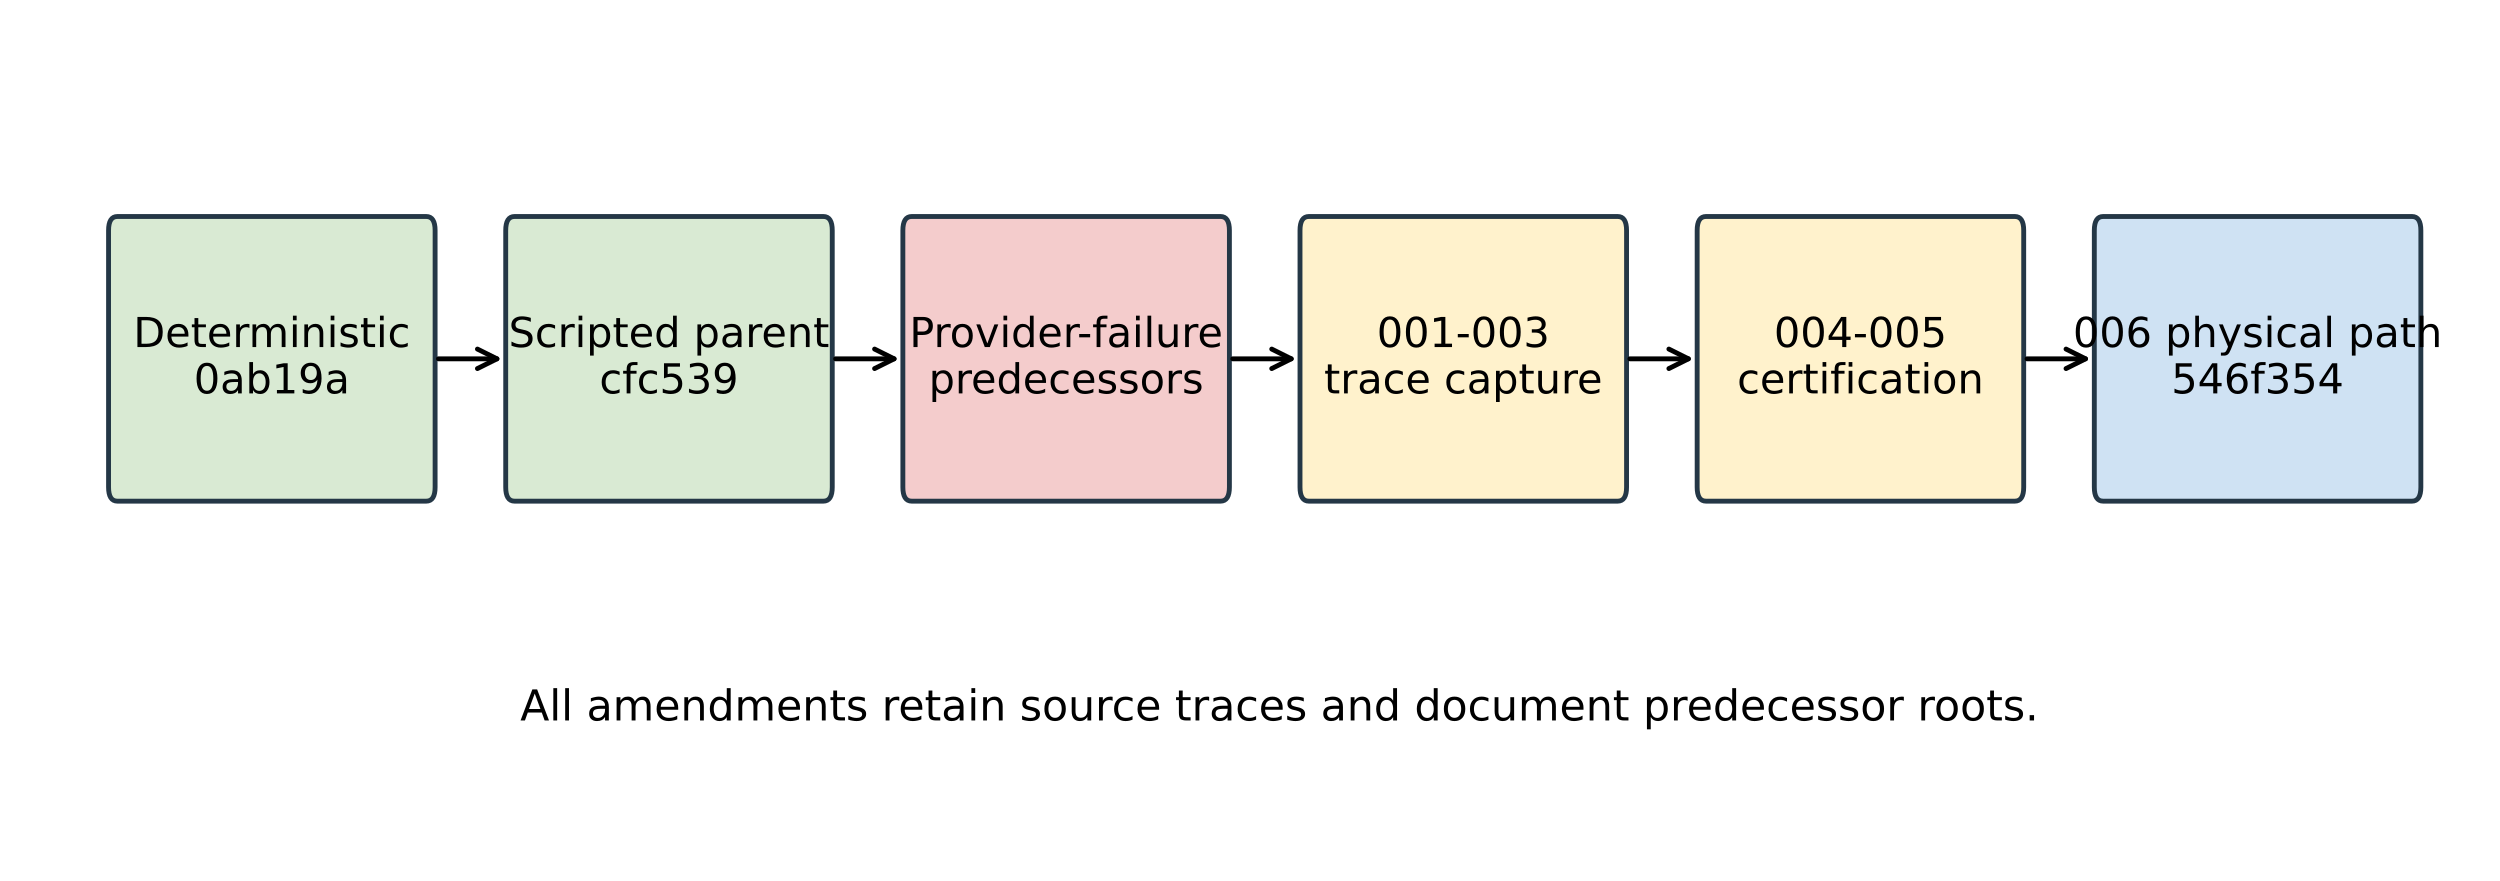
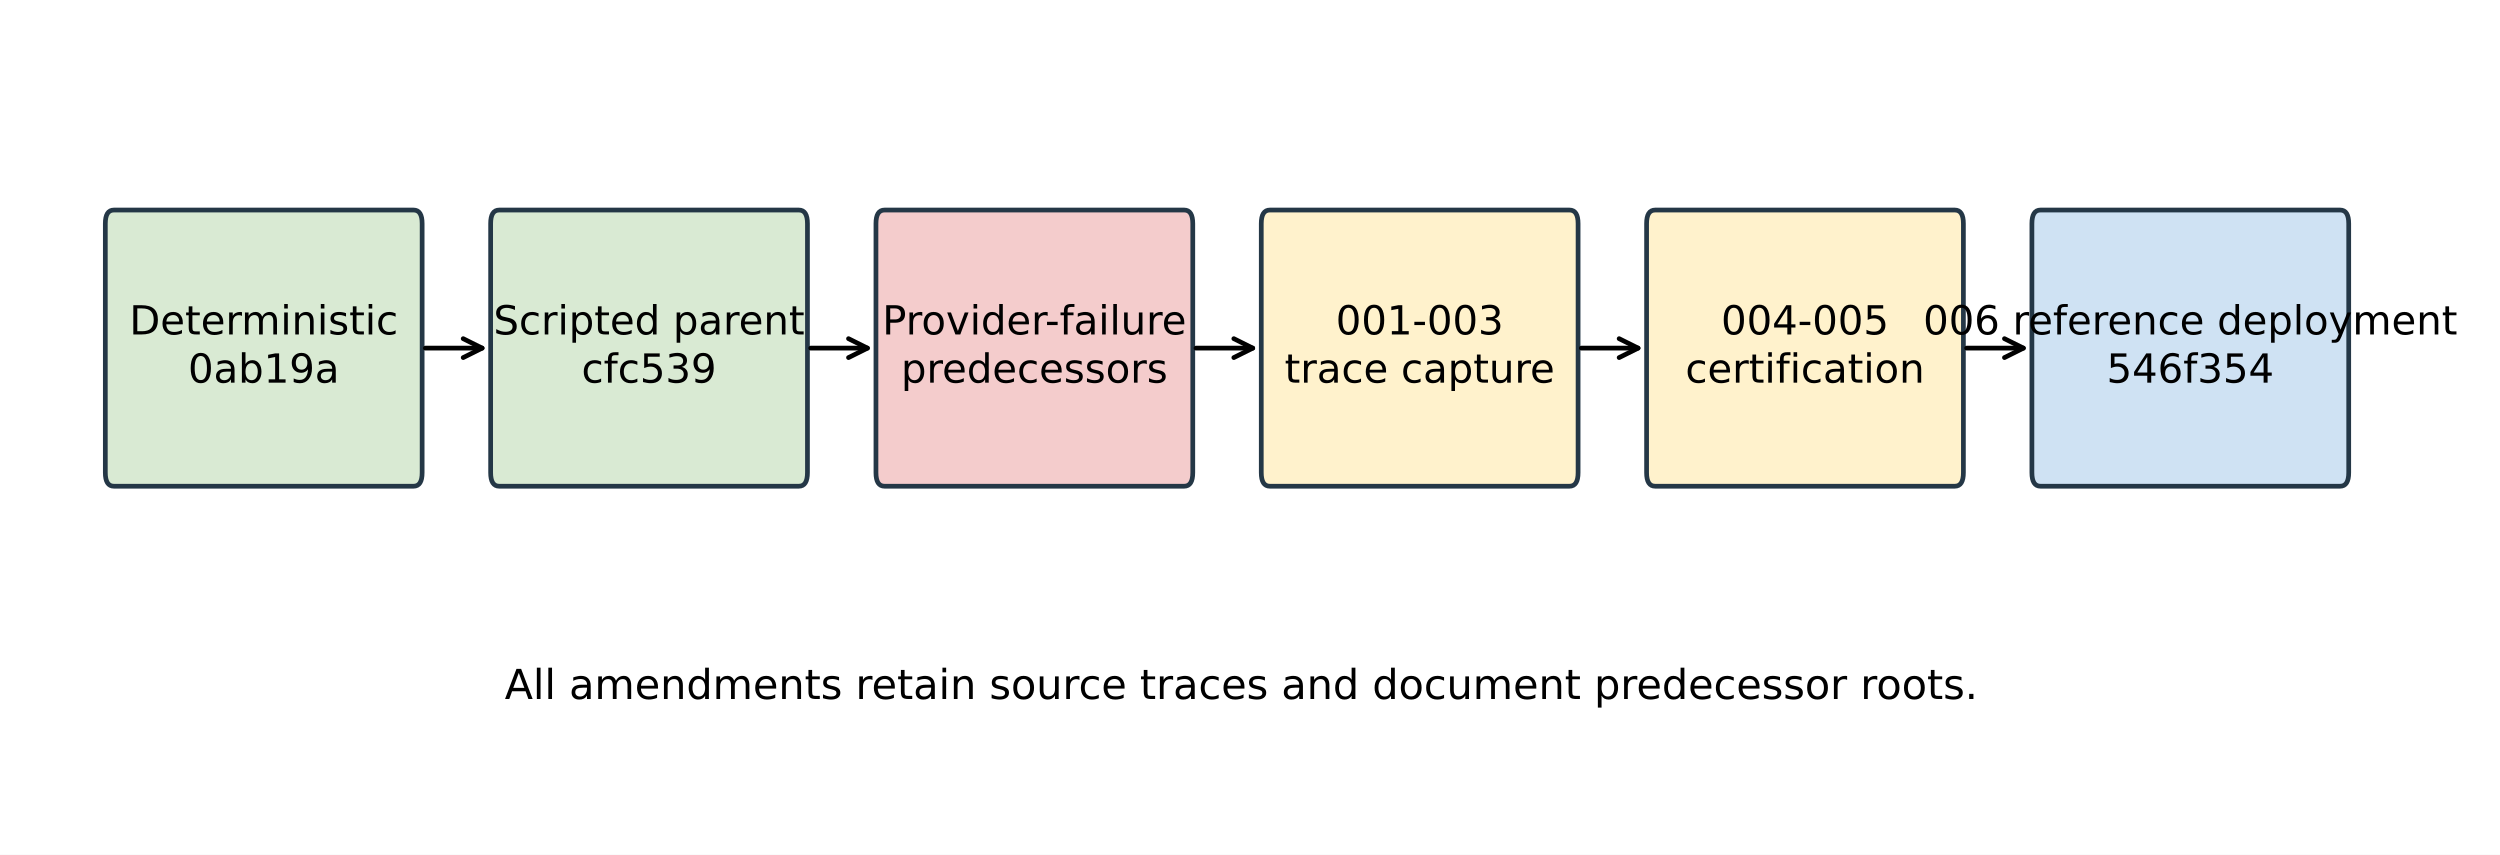
- <svg xmlns="http://www.w3.org/2000/svg" width="410.58pt" height="144.684pt" viewBox="0 0 410.58 144.684" version="1.1">
+ <svg xmlns="http://www.w3.org/2000/svg" width="423.191pt" height="144.684pt" viewBox="0 0 423.191 144.684" version="1.1">
  <defs>
    <style type="text/css">*{stroke-linejoin: round; stroke-linecap: butt}</style>
  </defs>
  <g id="figure_1">
    <g id="patch_1">
-       <path d="M 0 144.684  L 410.58 144.684  L 410.58 0  L 0 0  z " style="fill: #ffffff" />
+       <path d="M 0 144.684  L 423.191 144.684  L 423.191 0  L 0 0  z " style="fill: #ffffff" />
    </g>
    <g id="axes_1">
      <g id="patch_2">
-         <path d="M 19.279 82.305  L 70.009 82.305  Q 71.458 82.305 71.458 80.006  L 71.458 37.855  Q 71.458 35.556 70.009 35.556  L 19.279 35.556  Q 17.829 35.556 17.829 37.855  L 17.829 80.006  Q 17.829 82.305 19.279 82.305  z " clip-path="url(#p766aa0b4ce)" style="fill: #d9ead3; stroke: #243746; stroke-width: 0.8; stroke-linejoin: miter" />
+         <path d="M 19.279 82.305  L 70.009 82.305  Q 71.458 82.305 71.458 80.006  L 71.458 37.855  Q 71.458 35.556 70.009 35.556  L 19.279 35.556  Q 17.829 35.556 17.829 37.855  L 17.829 80.006  Q 17.829 82.305 19.279 82.305  z " clip-path="url(#p905b269af4)" style="fill: #d9ead3; stroke: #243746; stroke-width: 0.8; stroke-linejoin: miter" />
      </g>
      <g id="patch_3">
-         <path d="M 84.503 82.305  L 135.234 82.305  Q 136.683 82.305 136.683 80.006  L 136.683 37.855  Q 136.683 35.556 135.234 35.556  L 84.503 35.556  Q 83.054 35.556 83.054 37.855  L 83.054 80.006  Q 83.054 82.305 84.503 82.305  z " clip-path="url(#p766aa0b4ce)" style="fill: #d9ead3; stroke: #243746; stroke-width: 0.8; stroke-linejoin: miter" />
+         <path d="M 84.503 82.305  L 135.234 82.305  Q 136.683 82.305 136.683 80.006  L 136.683 37.855  Q 136.683 35.556 135.234 35.556  L 84.503 35.556  Q 83.054 35.556 83.054 37.855  L 83.054 80.006  Q 83.054 82.305 84.503 82.305  z " clip-path="url(#p905b269af4)" style="fill: #d9ead3; stroke: #243746; stroke-width: 0.8; stroke-linejoin: miter" />
      </g>
      <g id="patch_4">
-         <path d="M 149.728 82.305  L 200.459 82.305  Q 201.908 82.305 201.908 80.006  L 201.908 37.855  Q 201.908 35.556 200.459 35.556  L 149.728 35.556  Q 148.279 35.556 148.279 37.855  L 148.279 80.006  Q 148.279 82.305 149.728 82.305  z " clip-path="url(#p766aa0b4ce)" style="fill: #f4cccc; stroke: #243746; stroke-width: 0.8; stroke-linejoin: miter" />
+         <path d="M 149.728 82.305  L 200.459 82.305  Q 201.908 82.305 201.908 80.006  L 201.908 37.855  Q 201.908 35.556 200.459 35.556  L 149.728 35.556  Q 148.279 35.556 148.279 37.855  L 148.279 80.006  Q 148.279 82.305 149.728 82.305  z " clip-path="url(#p905b269af4)" style="fill: #f4cccc; stroke: #243746; stroke-width: 0.8; stroke-linejoin: miter" />
      </g>
      <g id="patch_5">
-         <path d="M 214.953 82.305  L 265.683 82.305  Q 267.133 82.305 267.133 80.006  L 267.133 37.855  Q 267.133 35.556 265.683 35.556  L 214.953 35.556  Q 213.503 35.556 213.503 37.855  L 213.503 80.006  Q 213.503 82.305 214.953 82.305  z " clip-path="url(#p766aa0b4ce)" style="fill: #fff2cc; stroke: #243746; stroke-width: 0.8; stroke-linejoin: miter" />
+         <path d="M 214.953 82.305  L 265.683 82.305  Q 267.133 82.305 267.133 80.006  L 267.133 37.855  Q 267.133 35.556 265.683 35.556  L 214.953 35.556  Q 213.503 35.556 213.503 37.855  L 213.503 80.006  Q 213.503 82.305 214.953 82.305  z " clip-path="url(#p905b269af4)" style="fill: #fff2cc; stroke: #243746; stroke-width: 0.8; stroke-linejoin: miter" />
      </g>
      <g id="patch_6">
-         <path d="M 280.178 82.305  L 330.908 82.305  Q 332.357 82.305 332.357 80.006  L 332.357 37.855  Q 332.357 35.556 330.908 35.556  L 280.178 35.556  Q 278.728 35.556 278.728 37.855  L 278.728 80.006  Q 278.728 82.305 280.178 82.305  z " clip-path="url(#p766aa0b4ce)" style="fill: #fff2cc; stroke: #243746; stroke-width: 0.8; stroke-linejoin: miter" />
+         <path d="M 280.178 82.305  L 330.908 82.305  Q 332.357 82.305 332.357 80.006  L 332.357 37.855  Q 332.357 35.556 330.908 35.556  L 280.178 35.556  Q 278.728 35.556 278.728 37.855  L 278.728 80.006  Q 278.728 82.305 280.178 82.305  z " clip-path="url(#p905b269af4)" style="fill: #fff2cc; stroke: #243746; stroke-width: 0.8; stroke-linejoin: miter" />
      </g>
      <g id="patch_7">
-         <path d="M 345.402 82.305  L 396.133 82.305  Q 397.582 82.305 397.582 80.006  L 397.582 37.855  Q 397.582 35.556 396.133 35.556  L 345.402 35.556  Q 343.953 35.556 343.953 37.855  L 343.953 80.006  Q 343.953 82.305 345.402 82.305  z " clip-path="url(#p766aa0b4ce)" style="fill: #cfe2f3; stroke: #243746; stroke-width: 0.8; stroke-linejoin: miter" />
+         <path d="M 345.402 82.305  L 396.133 82.305  Q 397.582 82.305 397.582 80.006  L 397.582 37.855  Q 397.582 35.556 396.133 35.556  L 345.402 35.556  Q 343.953 35.556 343.953 37.855  L 343.953 80.006  Q 343.953 82.305 345.402 82.305  z " clip-path="url(#p905b269af4)" style="fill: #cfe2f3; stroke: #243746; stroke-width: 0.8; stroke-linejoin: miter" />
      </g>
      <g id="text_1">
-         <text style="font: 6.8px 'DejaVu Sans'" transform="translate(21.89678 56.99953)">Deterministic</text>
-         <text style="font: 6.8px 'DejaVu Sans'" transform="translate(31.8285 64.61404)">0ab19a</text>
+         <text style="font-size: 6.8px; font-family: 'DejaVu Sans'" transform="translate(21.89678 56.61615)">Deterministic</text>
+         <text style="font-size: 6.8px; font-family: 'DejaVu Sans'" transform="translate(31.8285 64.77801)">0ab19a</text>
      </g>
      <g id="text_2">
-         <text style="font: 6.8px 'DejaVu Sans'" transform="translate(83.53294 56.99953)">Scripted parent</text>
-         <text style="font: 6.8px 'DejaVu Sans'" transform="translate(98.443 64.61404)">cfc539</text>
+         <text style="font-size: 6.8px; font-family: 'DejaVu Sans'" transform="translate(83.53135 56.61615)">Scripted parent</text>
+         <text style="font-size: 6.8px; font-family: 'DejaVu Sans'" transform="translate(98.443 64.77801)">cfc539</text>
      </g>
      <g id="text_3">
-         <text style="font: 6.8px 'DejaVu Sans'" transform="translate(149.3484 56.99953)">Provider-failure</text>
-         <text style="font: 6.8px 'DejaVu Sans'" transform="translate(152.5179 64.61404)">predecessors</text>
+         <text style="font-size: 6.8px; font-family: 'DejaVu Sans'" transform="translate(149.3458 56.61615)">Provider-failure</text>
+         <text style="font-size: 6.8px; font-family: 'DejaVu Sans'" transform="translate(152.5163 64.77801)">predecessors</text>
      </g>
      <g id="text_4">
-         <text style="font: 6.8px 'DejaVu Sans'" transform="translate(226.112 56.99953)">001-003</text>
-         <text style="font: 6.8px 'DejaVu Sans'" transform="translate(217.4494 64.61404)">trace capture</text>
+         <text style="font-size: 6.8px; font-family: 'DejaVu Sans'" transform="translate(226.112 56.61615)">001-003</text>
+         <text style="font-size: 6.8px; font-family: 'DejaVu Sans'" transform="translate(217.4478 64.77748)">trace capture</text>
      </g>
      <g id="text_5">
-         <text style="font: 6.8px 'DejaVu Sans'" transform="translate(291.3367 56.99953)">004-005</text>
-         <text style="font: 6.8px 'DejaVu Sans'" transform="translate(285.2991 64.61404)">certification</text>
+         <text style="font-size: 6.8px; font-family: 'DejaVu Sans'" transform="translate(291.3367 56.61589)">004-005</text>
+         <text style="font-size: 6.8px; font-family: 'DejaVu Sans'" transform="translate(285.2991 64.77775)">certification</text>
      </g>
      <g id="text_6">
-         <text style="font: 6.8px 'DejaVu Sans'" transform="translate(340.4481 56.99953)">006 physical path</text>
-         <text style="font: 6.8px 'DejaVu Sans'" transform="translate(356.5912 64.61404)">546f354</text>
+         <text style="font-size: 6.8px; font-family: 'DejaVu Sans'" transform="translate(325.5439 56.61615)">006 reference deployment</text>
+         <text style="font-size: 6.8px; font-family: 'DejaVu Sans'" transform="translate(356.5912 64.77801)">546f354</text>
      </g>
      <g id="patch_8">
        <path d="M 72.008 58.93  Q 77.257 58.93 81.611 58.93  " style="fill: none; stroke: #000000; stroke-width: 0.8; stroke-linecap: round" />
        <path d="M 78.411 57.33  L 81.611 58.93  L 78.411 60.53  " style="fill: none; stroke: #000000; stroke-width: 0.8; stroke-linecap: round" />
      </g>
      <g id="patch_9">
        <path d="M 137.233 58.93  Q 142.482 58.93 146.836 58.93  " style="fill: none; stroke: #000000; stroke-width: 0.8; stroke-linecap: round" />
        <path d="M 143.636 57.33  L 146.836 58.93  L 143.636 60.53  " style="fill: none; stroke: #000000; stroke-width: 0.8; stroke-linecap: round" />
      </g>
      <g id="patch_10">
        <path d="M 202.458 58.93  Q 207.706 58.93 212.06 58.93  " style="fill: none; stroke: #000000; stroke-width: 0.8; stroke-linecap: round" />
        <path d="M 208.86 57.33  L 212.06 58.93  L 208.86 60.53  " style="fill: none; stroke: #000000; stroke-width: 0.8; stroke-linecap: round" />
      </g>
      <g id="patch_11">
        <path d="M 267.683 58.93  Q 272.931 58.93 277.285 58.93  " style="fill: none; stroke: #000000; stroke-width: 0.8; stroke-linecap: round" />
        <path d="M 274.085 57.33  L 277.285 58.93  L 274.085 60.53  " style="fill: none; stroke: #000000; stroke-width: 0.8; stroke-linecap: round" />
      </g>
      <g id="patch_12">
        <path d="M 332.907 58.93  Q 338.156 58.93 342.51 58.93  " style="fill: none; stroke: #000000; stroke-width: 0.8; stroke-linecap: round" />
        <path d="M 339.31 57.33  L 342.51 58.93  L 339.31 60.53  " style="fill: none; stroke: #000000; stroke-width: 0.8; stroke-linecap: round" />
      </g>
      <g id="text_7">
-         <text style="font: 7px 'DejaVu Sans'; text-anchor: middle" x="210.121" y="118.325" transform="rotate(-0 210.1215 118.3246)">All amendments retain source traces and document predecessor roots.</text>
+         <text style="font-size: 7px; font-family: 'DejaVu Sans'; text-anchor: middle" x="210.121" y="118.325" transform="rotate(-0 210.1215 118.3246)">All amendments retain source traces and document predecessor roots.</text>
      </g>
    </g>
  </g>
  <defs>
-     <clipPath id="p766aa0b4ce">
+     <clipPath id="p905b269af4">
      <rect x="7.2" y="7.2" width="396.18" height="130.284" />
    </clipPath>
  </defs>
</svg>
